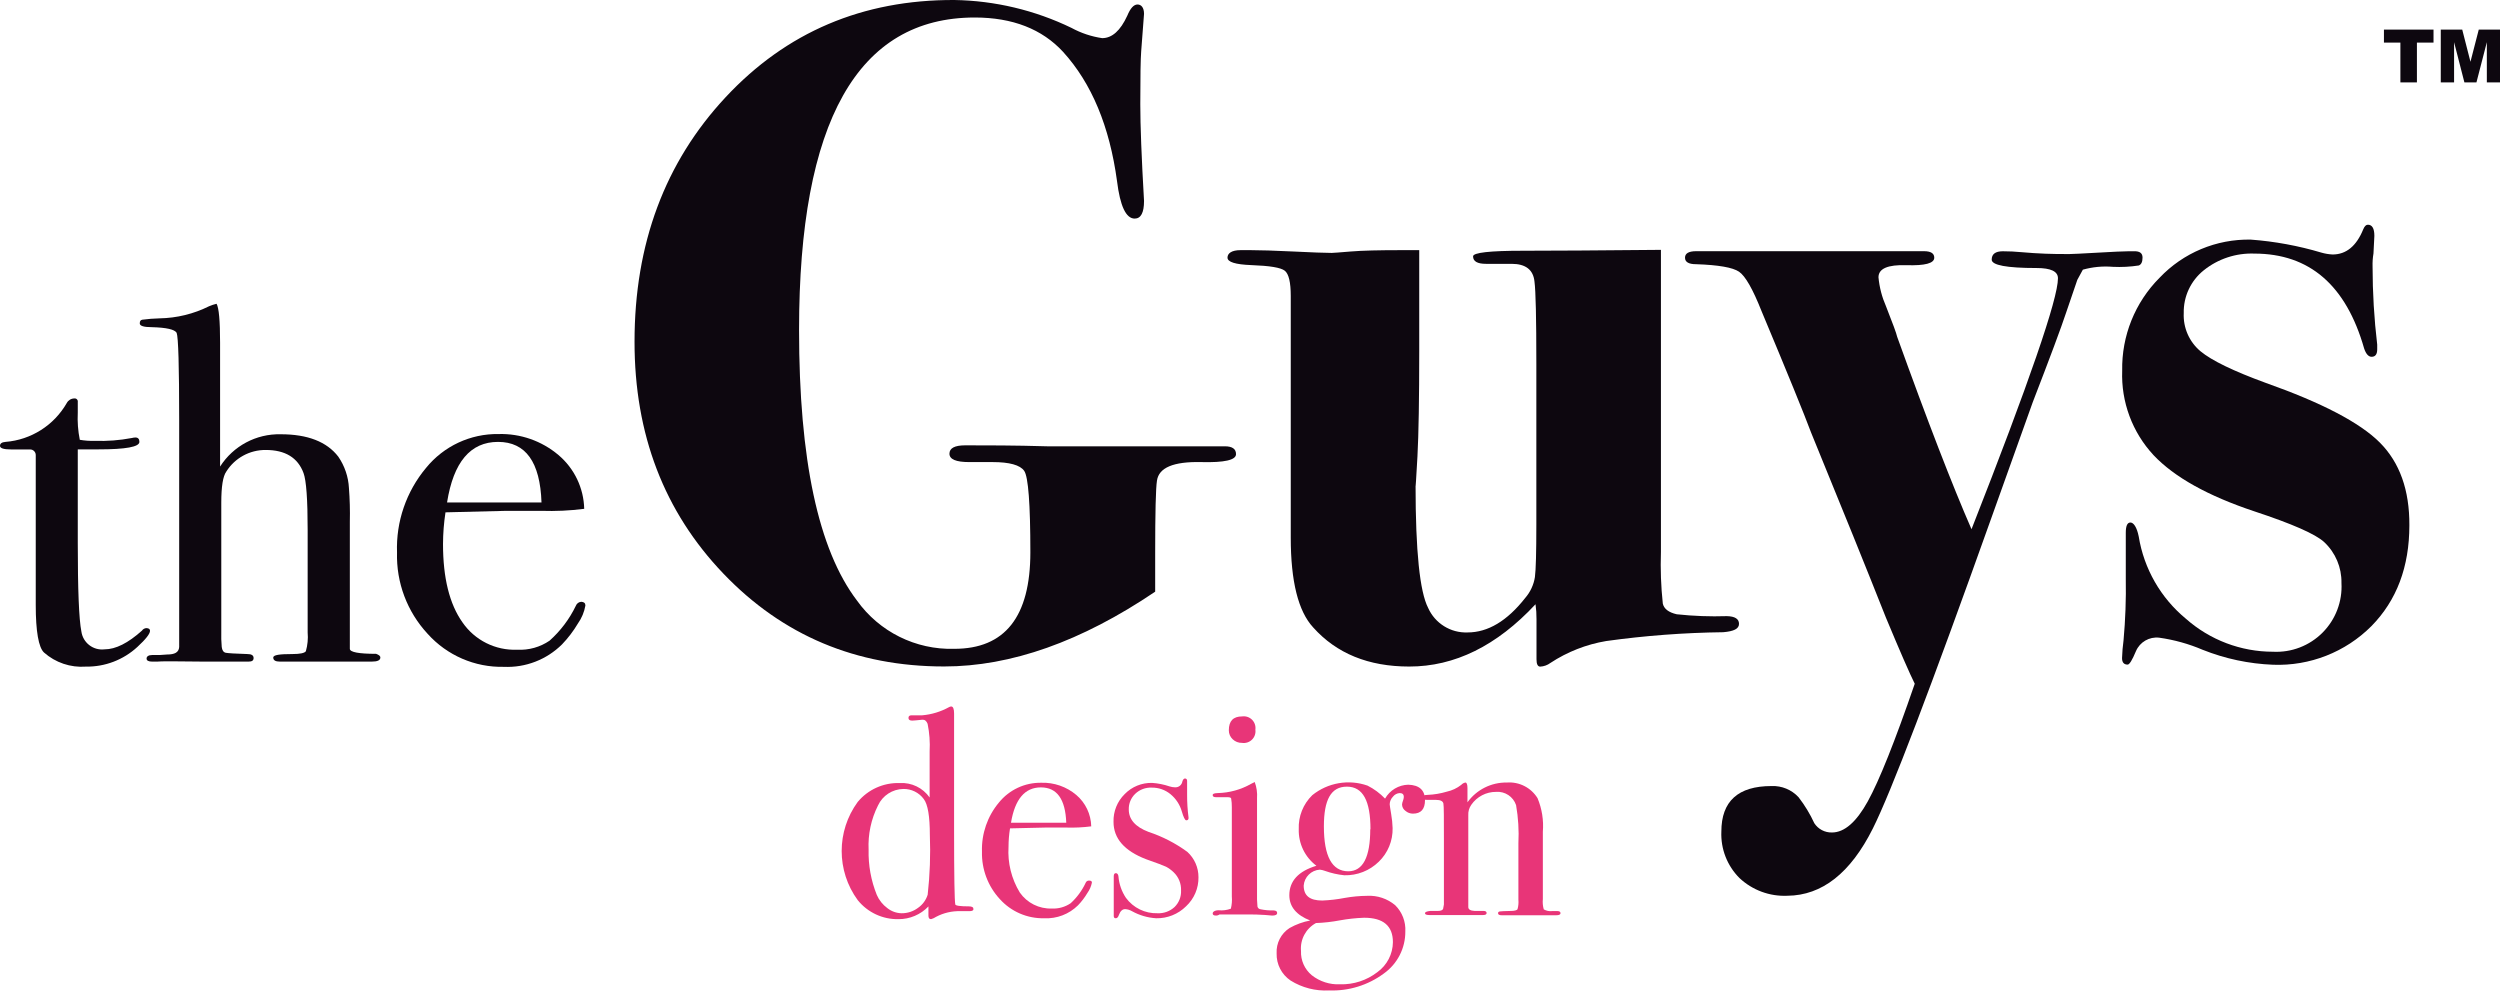
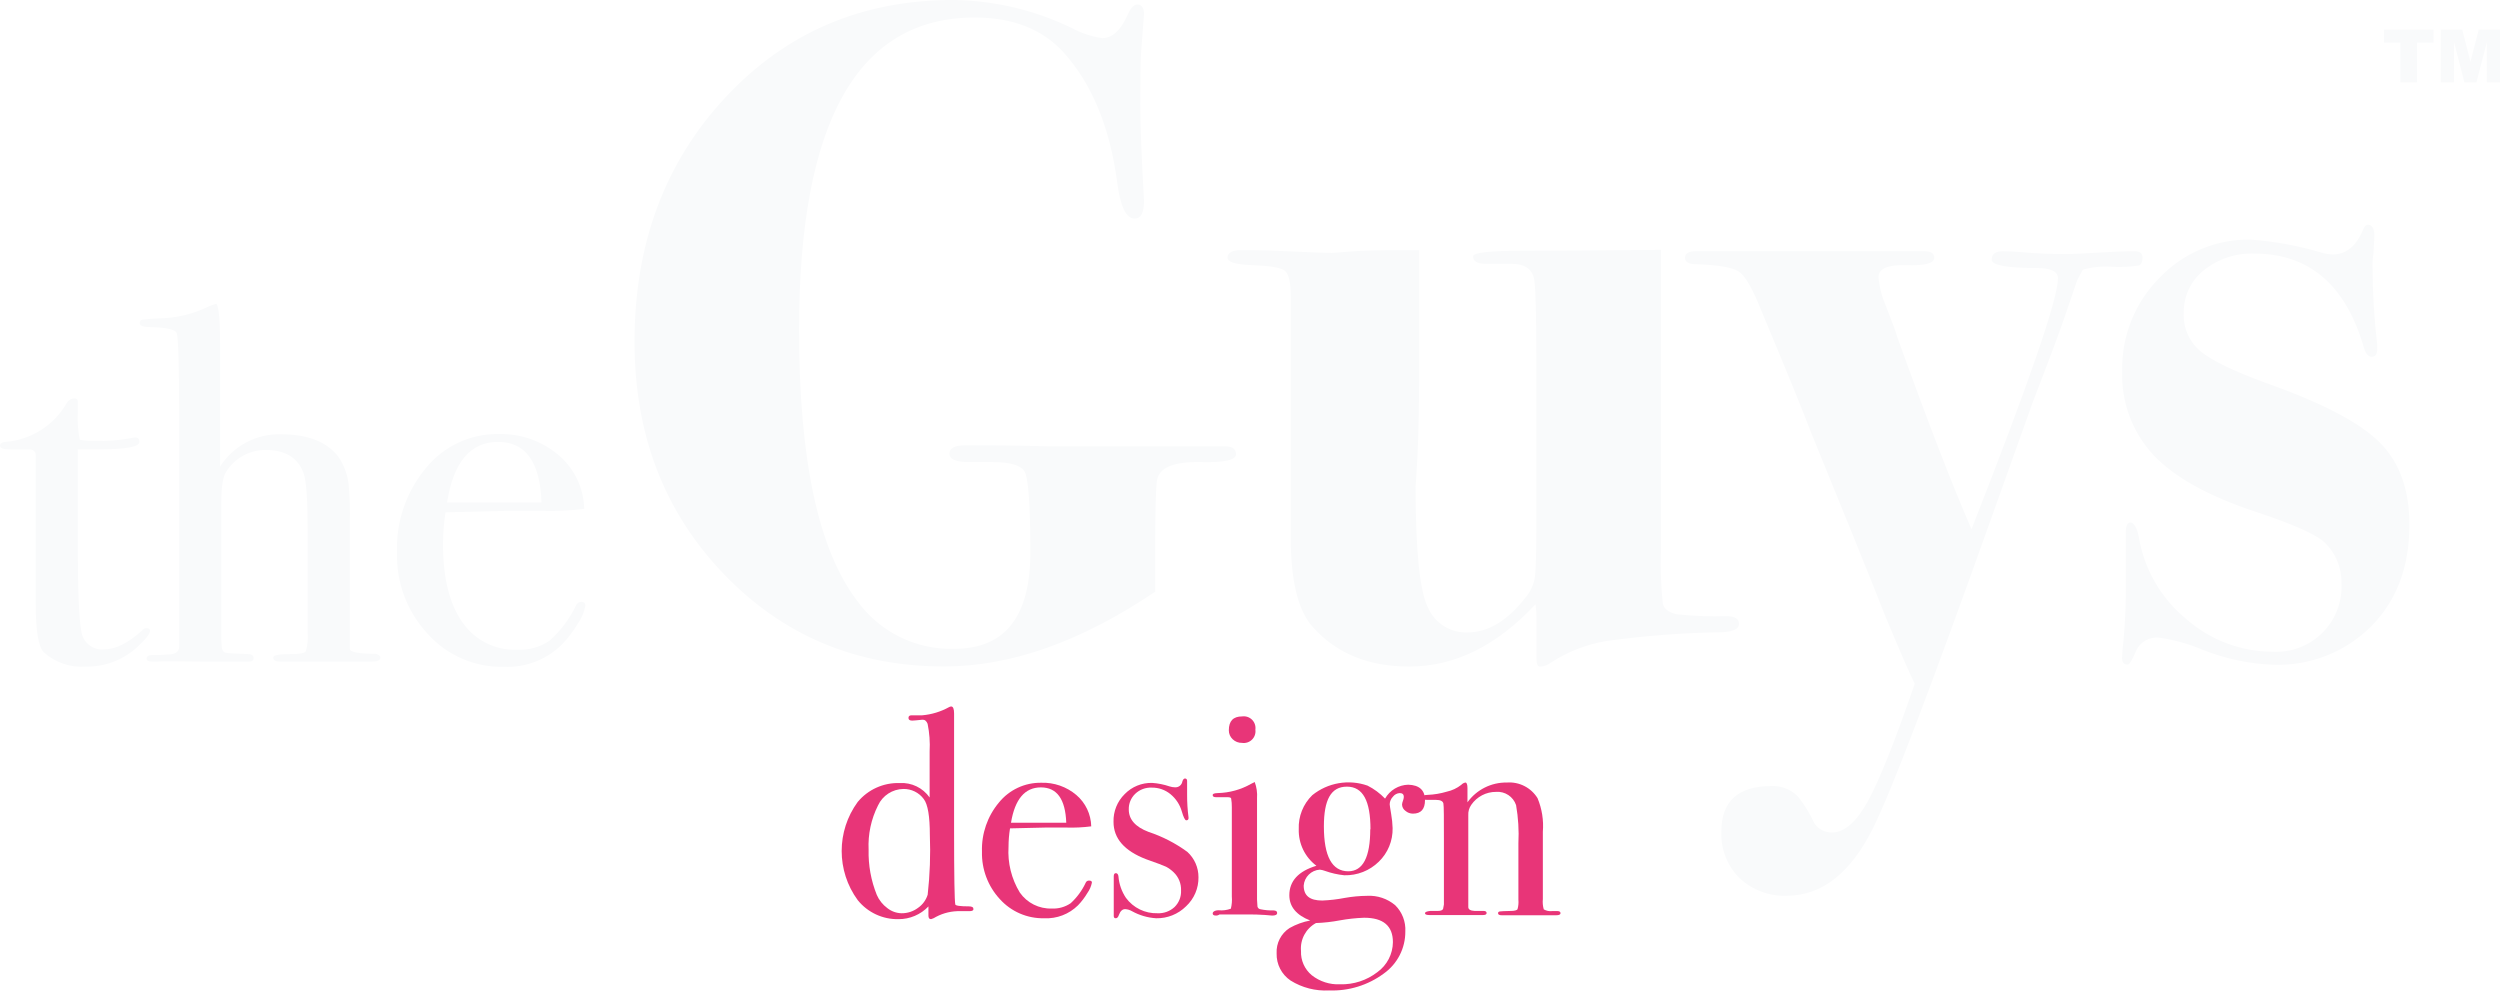
<svg xmlns="http://www.w3.org/2000/svg" viewBox="0 0 334.3 132.48">
  <defs>
-     <style>.a{fill:#0d070f;}.b{fill:#e83578;}</style>
+     <style>.a{fill:#F9FAFB;}.b{fill:#e83578;}</style>
  </defs>
  <path class="a" d="M174.5,70.16c0,.79-1.55,1.14-4.67,1.06-3.69-.08-5.65.74-5.9,2.48q-.24,1.48-.24,9.77v5.08q-14.81,10-28.22,10-17.65,0-29.53-12.43t-11.87-31q0-19.63,12.18-32.69T136.83,9.43a37.4,37.4,0,0,1,15.67,3.73,12.32,12.32,0,0,0,4.1,1.37c1.33,0,2.44-1,3.36-3,.41-1,.87-1.5,1.37-1.5s.87.42.87,1.25c0,.16-.13,1.82-.38,5-.08,1-.12,3.36-.12,7.09q0,4.23.5,12.93c0,1.57-.42,2.36-1.25,2.36q-1.74,0-2.36-5-1.49-11-7.21-17.29-4.23-4.59-11.81-4.6-23.5,0-23.5,41.78,0,26,7.74,36.18a15.43,15.43,0,0,0,13,6.46Q147,96.21,147,83.28c0-6.46-.28-10.09-.82-10.88s-2-1.18-4.21-1.18h-3.15c-1.76,0-2.64-.37-2.64-1.12s.71-1.12,2.12-1.12c2.9,0,6.54,0,10.94.13H173C174,69.11,174.5,69.46,174.5,70.16Z" transform="translate(-9.22 -9.43)" />
  <path class="a" d="M241.76,92.85c0,.67-.7,1-2.11,1.12A124.77,124.77,0,0,0,224,95.15a19.41,19.41,0,0,0-7.46,2.93,2.49,2.49,0,0,1-1.36.49c-.34,0-.5-.33-.5-1V92.23a13.2,13.2,0,0,0-.13-2q-7.77,8.34-16.9,8.33-8.15,0-12.83-5.23-3-3.24-3-12V49c0-1.83-.27-2.95-.8-3.37s-2-.66-4.47-.75c-2.13-.08-3.19-.41-3.19-1s.58-1,1.74-1h1.37c1.24,0,3.13.06,5.66.18s4.24.19,5.16.19c.16,0,1-.06,2.55-.19s3.79-.18,6.77-.18H199V56.37q0,9.62-.24,14.12c-.17,3-.25,4.28-.25,3.87q0,13.11,1.68,16.36A5.54,5.54,0,0,0,205.46,94q4.09,0,7.71-4.61a5.58,5.58,0,0,0,1.3-2.8q.19-1.44.19-7V58.08c0-6.07-.08-9.72-.25-11q-.24-2.37-3.06-2.37h-3.43c-1.14,0-1.72-.33-1.72-1q0-.75,6.69-.75,5.81,0,18.43-.12v40.4a49,49,0,0,0,.25,6.9c.16.71.78,1.18,1.86,1.43a47.79,47.79,0,0,0,6.71.25Q241.76,91.86,241.76,92.85Z" transform="translate(-9.22 -9.43)" />
  <path class="a" d="M295.72,43.87c0,.58-.17.93-.5,1.06a17.25,17.25,0,0,1-3.48.18,11.31,11.31,0,0,0-4,.38L287,46.85l-1.49,4.36c-.66,2-2.15,6-4.47,12q-.26.75-5.47,15.3Q263.27,113,259.66,120.21q-4.47,8.94-11.43,9a8.78,8.78,0,0,1-6.41-2.37,8.29,8.29,0,0,1-2.42-6.21q0-6.09,6.71-6.09a4.66,4.66,0,0,1,3.61,1.49,18,18,0,0,1,2.11,3.48,2.73,2.73,0,0,0,2.36,1.24q2.49,0,4.79-4.16t6.28-15.73q-1-2-3.85-8.83-3.74-9.45-10-24.73Q250,63.52,244.76,51q-1.74-4.39-3-5.24t-5.73-1c-1,0-1.49-.29-1.49-.87s.5-.87,1.49-.87H266.5c.91,0,1.37.29,1.37.87,0,.75-1.24,1.08-3.73,1s-3.73.46-3.73,1.62a12.46,12.46,0,0,0,1,3.86c.92,2.32,1.41,3.68,1.5,4.1q6.09,16.91,9.94,25.73,11.57-29.46,11.56-33.56c0-.92-.95-1.37-2.86-1.37-4,0-6-.38-6-1.12s.49-1.12,1.49-1.12q1.24,0,2.49.12a63.76,63.76,0,0,0,6.46.25c.33,0,1.55-.06,3.67-.18s3.5-.19,4.16-.19h.75C295.35,43,295.72,43.29,295.72,43.87Z" transform="translate(-9.22 -9.43)" />
  <path class="a" d="M331.4,79.68q0,8.32-5.08,13.48a17.64,17.64,0,0,1-13.14,5.16,28.38,28.38,0,0,1-9.42-2,23,23,0,0,0-5.82-1.62,3,3,0,0,0-3.1,1.8q-.75,1.8-1.11,1.8-.75,0-.75-.87a22.9,22.9,0,0,1,.2-2.38,76.44,76.44,0,0,0,.3-8.26V80.68c0-.92.2-1.38.62-1.38s.86.62,1.11,1.87a18,18,0,0,0,6.31,11,17.56,17.56,0,0,0,11.64,4.41,8.72,8.72,0,0,0,9.16-9.2A7.28,7.28,0,0,0,320,81.91q-1.74-1.6-9.32-4.1-9.33-3.11-13.49-7.52A15.72,15.72,0,0,1,293,59a17.13,17.13,0,0,1,5-12.43,16.38,16.38,0,0,1,12.19-5.1,44.56,44.56,0,0,1,9.45,1.74,6.55,6.55,0,0,0,1.49.25q2.73,0,4.1-3.36c.17-.41.37-.62.62-.62.58,0,.87.5.87,1.49l-.12,2.36a8.64,8.64,0,0,0-.12,1.74,89.33,89.33,0,0,0,.62,10.45v.62q0,1-.75,1c-.41,0-.75-.37-1-1.12q-3.62-12.67-14.67-12.68a10.21,10.21,0,0,0-6.78,2.24,7.13,7.13,0,0,0-2.67,5.72,6.27,6.27,0,0,0,2.24,5.1q2.24,1.86,8.7,4.22,11.31,4,15.29,8T331.4,79.68Z" transform="translate(-9.22 -9.43)" />
  <path class="a" d="M328,13.39h6.63v1.74h-2.22v5.32H330.2V15.13H328V13.39Zm7.6,0h2.87l1.1,4.3,1.11-4.3h2.86v7.06h-1.78V15.07l-1.39,5.38h-1.61l-1.38-5.38v5.38h-1.78Z" transform="translate(-9.22 -9.43)" />
  <path class="b" d="M139.39,131c0,.18-.18.27-.55.27h-1.18a6.59,6.59,0,0,0-3.27.76,2.32,2.32,0,0,1-.67.31c-.24,0-.35-.16-.35-.48l0-1.22a5.5,5.5,0,0,1-4,1.7,6.82,6.82,0,0,1-5.46-2.55,11.12,11.12,0,0,1,0-13.12,7,7,0,0,1,5.62-2.53,4.55,4.55,0,0,1,4,1.93v-6.15a14.42,14.42,0,0,0-.27-3.7c-.15-.39-.39-.57-.7-.55-.75.08-1.2.12-1.36.12-.33,0-.5-.12-.5-.36s.14-.35.43-.35l1.41,0a9,9,0,0,0,3.6-1.1.63.63,0,0,1,.27-.08c.26,0,.39.31.39.94v15.52c0,6.23.06,9.56.16,10,0,.18.67.27,1.85.27C139.21,130.64,139.39,130.75,139.39,131Zm-5.83-9.89c0-2.52-.27-4.13-.82-4.84a3.31,3.31,0,0,0-2.72-1.34,3.8,3.8,0,0,0-3.39,2.2,11.9,11.9,0,0,0-1.26,5.91,15.2,15.2,0,0,0,1.1,6.07,4.36,4.36,0,0,0,1.4,1.75,3.16,3.16,0,0,0,1.91.69,3.6,3.6,0,0,0,2.21-.73,3.34,3.34,0,0,0,1.28-1.75A53.25,53.25,0,0,0,133.56,121.07Z" transform="translate(-9.22 -9.43)" />
  <path class="b" d="M155.23,127.45a3.61,3.61,0,0,1-.61,1.4,8.87,8.87,0,0,1-1.25,1.64,6,6,0,0,1-4.52,1.73,7.75,7.75,0,0,1-5.93-2.56,9,9,0,0,1-2.39-6.34,9.75,9.75,0,0,1,2.27-6.58,7.14,7.14,0,0,1,5.65-2.64,6.91,6.91,0,0,1,4.69,1.63,5.67,5.67,0,0,1,2,4.2,21,21,0,0,1-3.35.16H149l-4.72.11a15.51,15.51,0,0,0-.2,2.48,10.47,10.47,0,0,0,1.51,6.1,5,5,0,0,0,4.28,2.14,4.12,4.12,0,0,0,2.52-.71,8.71,8.71,0,0,0,2-2.72.47.47,0,0,1,.43-.31C155.12,127.18,155.23,127.27,155.23,127.45Zm-3.43-8q-.17-4.73-3.39-4.73t-4,4.73Z" transform="translate(-9.22 -9.43)" />
  <path class="b" d="M169.48,126.73a5.19,5.19,0,0,1-1.66,3.89,5.51,5.51,0,0,1-4,1.6,7.62,7.62,0,0,1-3.24-.95,2,2,0,0,0-.9-.27c-.37,0-.64.25-.83.75-.1.31-.24.47-.43.47s-.27-.11-.27-.32v-5.28c0-.28.09-.43.28-.43s.32.15.35.44a6,6,0,0,0,1,2.86,5.05,5.05,0,0,0,4.22,2.06,3.16,3.16,0,0,0,2.28-.83,2.91,2.91,0,0,0,.87-2.21,3.19,3.19,0,0,0-1-2.45,4.56,4.56,0,0,0-1-.73c-.3-.14-1.19-.49-2.66-1q-4.37-1.67-4.37-5a5,5,0,0,1,1.49-3.71,4.94,4.94,0,0,1,3.67-1.5,9.16,9.16,0,0,1,2.34.47,2.45,2.45,0,0,0,.71.12.94.94,0,0,0,1-.79c.08-.26.2-.39.35-.39s.28.1.28.31v1.89a22.66,22.66,0,0,0,.19,3v.08a.27.27,0,0,1-.31.31c-.16,0-.36-.4-.59-1.19a4.63,4.63,0,0,0-1.52-2.31,3.86,3.86,0,0,0-2.5-.87,3,3,0,0,0-2.21.83,2.79,2.79,0,0,0-.86,2.09q0,2,2.64,3a18.77,18.77,0,0,1,5.2,2.68A4.56,4.56,0,0,1,169.48,126.73Z" transform="translate(-9.22 -9.43)" />
  <path class="b" d="M180,131.51c0,.24-.22.35-.67.35l-.94-.08c-.79-.05-1.45-.07-2-.07h-4.1a.75.75,0,0,1-.47.15c-.29,0-.44-.09-.44-.29s.27-.42.79-.42a3.64,3.64,0,0,0,1.64-.21,5,5,0,0,0,.13-1.64V117.37a6.45,6.45,0,0,0-.09-1.16c0-.12-.21-.18-.5-.18h-1.53c-.29,0-.44-.09-.44-.28s.22-.25.67-.27a9.43,9.43,0,0,0,4.46-1.23L177,114a5.11,5.11,0,0,1,.31,2.16v12.66a14.6,14.6,0,0,0,.06,1.84.47.47,0,0,0,.42.36,7.48,7.48,0,0,0,1.73.15C179.86,131.19,180,131.3,180,131.51ZM177.09,107a1.57,1.57,0,0,1-1.78,1.77,1.75,1.75,0,0,1-1.26-.49,1.61,1.61,0,0,1-.51-1.2c0-1.24.59-1.85,1.77-1.85A1.57,1.57,0,0,1,177.09,107Z" transform="translate(-9.22 -9.43)" />
  <path class="b" d="M199.77,116.42c0,1.21-.53,1.81-1.61,1.81a1.51,1.51,0,0,1-1-.37,1.07,1.07,0,0,1-.46-.85,1.74,1.74,0,0,1,.12-.49,1.67,1.67,0,0,0,.12-.53c0-.34-.19-.51-.55-.51a1.22,1.22,0,0,0-.91.49,1.5,1.5,0,0,0-.43,1c0,.08.06.53.2,1.34a12.82,12.82,0,0,1,.19,1.85,6.06,6.06,0,0,1-1.85,4.5,6.35,6.35,0,0,1-4.61,1.81,10.9,10.9,0,0,1-2.6-.59,2.75,2.75,0,0,0-.67-.16,2.31,2.31,0,0,0-2.16,2.13c0,1.36.82,2,2.48,2a19.78,19.78,0,0,0,3-.35,18.15,18.15,0,0,1,3-.28,5.37,5.37,0,0,1,3.76,1.26,4.58,4.58,0,0,1,1.35,3.51,6.84,6.84,0,0,1-2.89,5.63,11.56,11.56,0,0,1-7.31,2.25,8.79,8.79,0,0,1-5.14-1.32,4.24,4.24,0,0,1-1.87-3.64,3.79,3.79,0,0,1,1.74-3.39,9,9,0,0,1,2.75-1q-2.79-1.09-2.79-3.38c0-1.89,1.2-3.21,3.62-3.94a5.91,5.91,0,0,1-2.36-4.89,6,6,0,0,1,1.81-4.55,7.71,7.71,0,0,1,7.38-1.28,8.56,8.56,0,0,1,2.35,1.74,3.67,3.67,0,0,1,3.11-1.86C199,114.41,199.77,115.08,199.77,116.42Zm-4.29,19q0-3.27-3.85-3.27a22.46,22.46,0,0,0-3.24.35,21.12,21.12,0,0,1-3.2.36,3.87,3.87,0,0,0-2,3.74,4,4,0,0,0,1.43,3.23,5.68,5.68,0,0,0,3.79,1.22,7.79,7.79,0,0,0,5-1.63A5,5,0,0,0,195.48,135.41Zm-3-15.09c0-3.8-1-5.71-3.15-5.71s-3.08,1.77-3.08,5.32q0,6,3.27,6Q192.45,125.92,192.45,120.32Z" transform="translate(-9.22 -9.43)" />
  <path class="b" d="M217.89,131.53c0,.2-.19.29-.59.29h-7.25q-.51,0-.51-.27c0-.13.07-.21.22-.24s.65-.05,1.51-.07c.5,0,.79-.1.87-.22a3.53,3.53,0,0,0,.12-1.28V122.2a22.91,22.91,0,0,0-.31-5.11,2.61,2.61,0,0,0-2.68-1.77,4,4,0,0,0-3.31,1.73,2.22,2.22,0,0,0-.4,1.42v12.25c0,.32.28.49.84.52l1.21,0c.26,0,.4.1.4.28s-.16.27-.48.27h-7.17c-.39,0-.59-.08-.59-.24s.24-.26.71-.31h1c.39,0,.63-.09.71-.27l.11-.59v-8.56c0-3,0-4.64-.07-4.95s-.39-.48-1-.48h-1.14c-.53,0-.79-.09-.79-.29s.28-.38.83-.38a10.46,10.46,0,0,0,2.56-.43,4.74,4.74,0,0,0,1.93-.91,1,1,0,0,1,.55-.31c.18,0,.28.25.28.75v1.89a6.37,6.37,0,0,1,5.27-2.64,4.43,4.43,0,0,1,4.1,2.09,9.67,9.67,0,0,1,.71,4.49v9a3.71,3.71,0,0,0,.12,1.38,1.83,1.83,0,0,0,1.14.23h.71C217.76,131.27,217.89,131.36,217.89,131.53Z" transform="translate(-9.22 -9.43)" />
  <path class="a" d="M29.28,93.78c0,.4-.56,1.12-1.69,2.16a9.92,9.92,0,0,1-6.89,2.63,7.6,7.6,0,0,1-5.6-1.89C14.38,96,14,93.85,14,90.35V70.27a.75.75,0,0,0-.75-.74H10.71c-1,0-1.49-.16-1.49-.48s.25-.49.74-.53a10.39,10.39,0,0,0,8.19-5.2,1.16,1.16,0,0,1,1-.61.41.41,0,0,1,.47.47V64.6a14.76,14.76,0,0,0,.27,3.64,9.72,9.72,0,0,0,2,.14A22.23,22.23,0,0,0,26.85,68a2.33,2.33,0,0,1,.47-.07c.36,0,.54.2.54.59q0,1-5.47,1H19.62V82q0,9.47.48,11.86a2.79,2.79,0,0,0,3.1,2.4c1.49,0,3.15-.84,5-2.5a.76.76,0,0,1,.61-.34C29.12,93.44,29.28,93.55,29.28,93.78Z" transform="translate(-9.22 -9.43)" />
  <path class="a" d="M60.08,97.36c0,.36-.38.54-1.15.54H46.64c-.59,0-.88-.18-.88-.54s.86-.47,2.57-.47c1,0,1.63-.13,1.79-.38A6.93,6.93,0,0,0,50.36,94V80.31q0-6.14-.55-7.62-1.14-3.09-5.06-3.09a6.17,6.17,0,0,0-5.27,2.89c-.45.63-.67,2-.67,4.18V93.85a18,18,0,0,0,.06,2.09q.08.68.54.78c.32.06,1.29.12,2.91.17.54,0,.81.18.81.53s-.23.48-.68.48h-6q-5.61-.08-6.21,0h-.68c-.49,0-.74-.14-.74-.41s.25-.47.74-.47h1l1-.07c1,0,1.57-.27,1.62-1V65.63q0-10.83-.34-11.7c-.27-.45-1.37-.7-3.31-.75-1.08,0-1.62-.17-1.62-.5s.11-.45.34-.5A21.8,21.8,0,0,1,30.56,52a15.42,15.42,0,0,0,6.62-1.62,6.38,6.38,0,0,1,1-.33c.31.54.47,2.27.47,5.2V71.82a9.35,9.35,0,0,1,8.11-4.32q5.4,0,7.7,3a8.14,8.14,0,0,1,1.42,4.19A44.65,44.65,0,0,1,56,79.19v17c0,.45,1.22.67,3.51.67C59.88,97,60.08,97.13,60.08,97.36Z" transform="translate(-9.22 -9.43)" />
  <path class="a" d="M87.5,90.4a5.91,5.91,0,0,1-1,2.4,15.25,15.25,0,0,1-2.13,2.8,10.38,10.38,0,0,1-7.77,3A13.3,13.3,0,0,1,66.4,94.18a15.33,15.33,0,0,1-4.09-10.87A16.7,16.7,0,0,1,66.19,72a12.25,12.25,0,0,1,9.7-4.53,11.89,11.89,0,0,1,8,2.8,9.71,9.71,0,0,1,3.45,7.2,35.75,35.75,0,0,1-5.74.27H76.9l-8.11.2a28.83,28.83,0,0,0-.33,4.24q0,6.8,2.6,10.47a8.46,8.46,0,0,0,7.33,3.66,7,7,0,0,0,4.32-1.21,14.92,14.92,0,0,0,3.51-4.66.83.83,0,0,1,.74-.54C87.32,89.93,87.5,90.08,87.5,90.4ZM81.63,76.62q-.27-8.1-5.81-8.1T69,76.62Z" transform="translate(-9.22 -9.43)" />
</svg>
